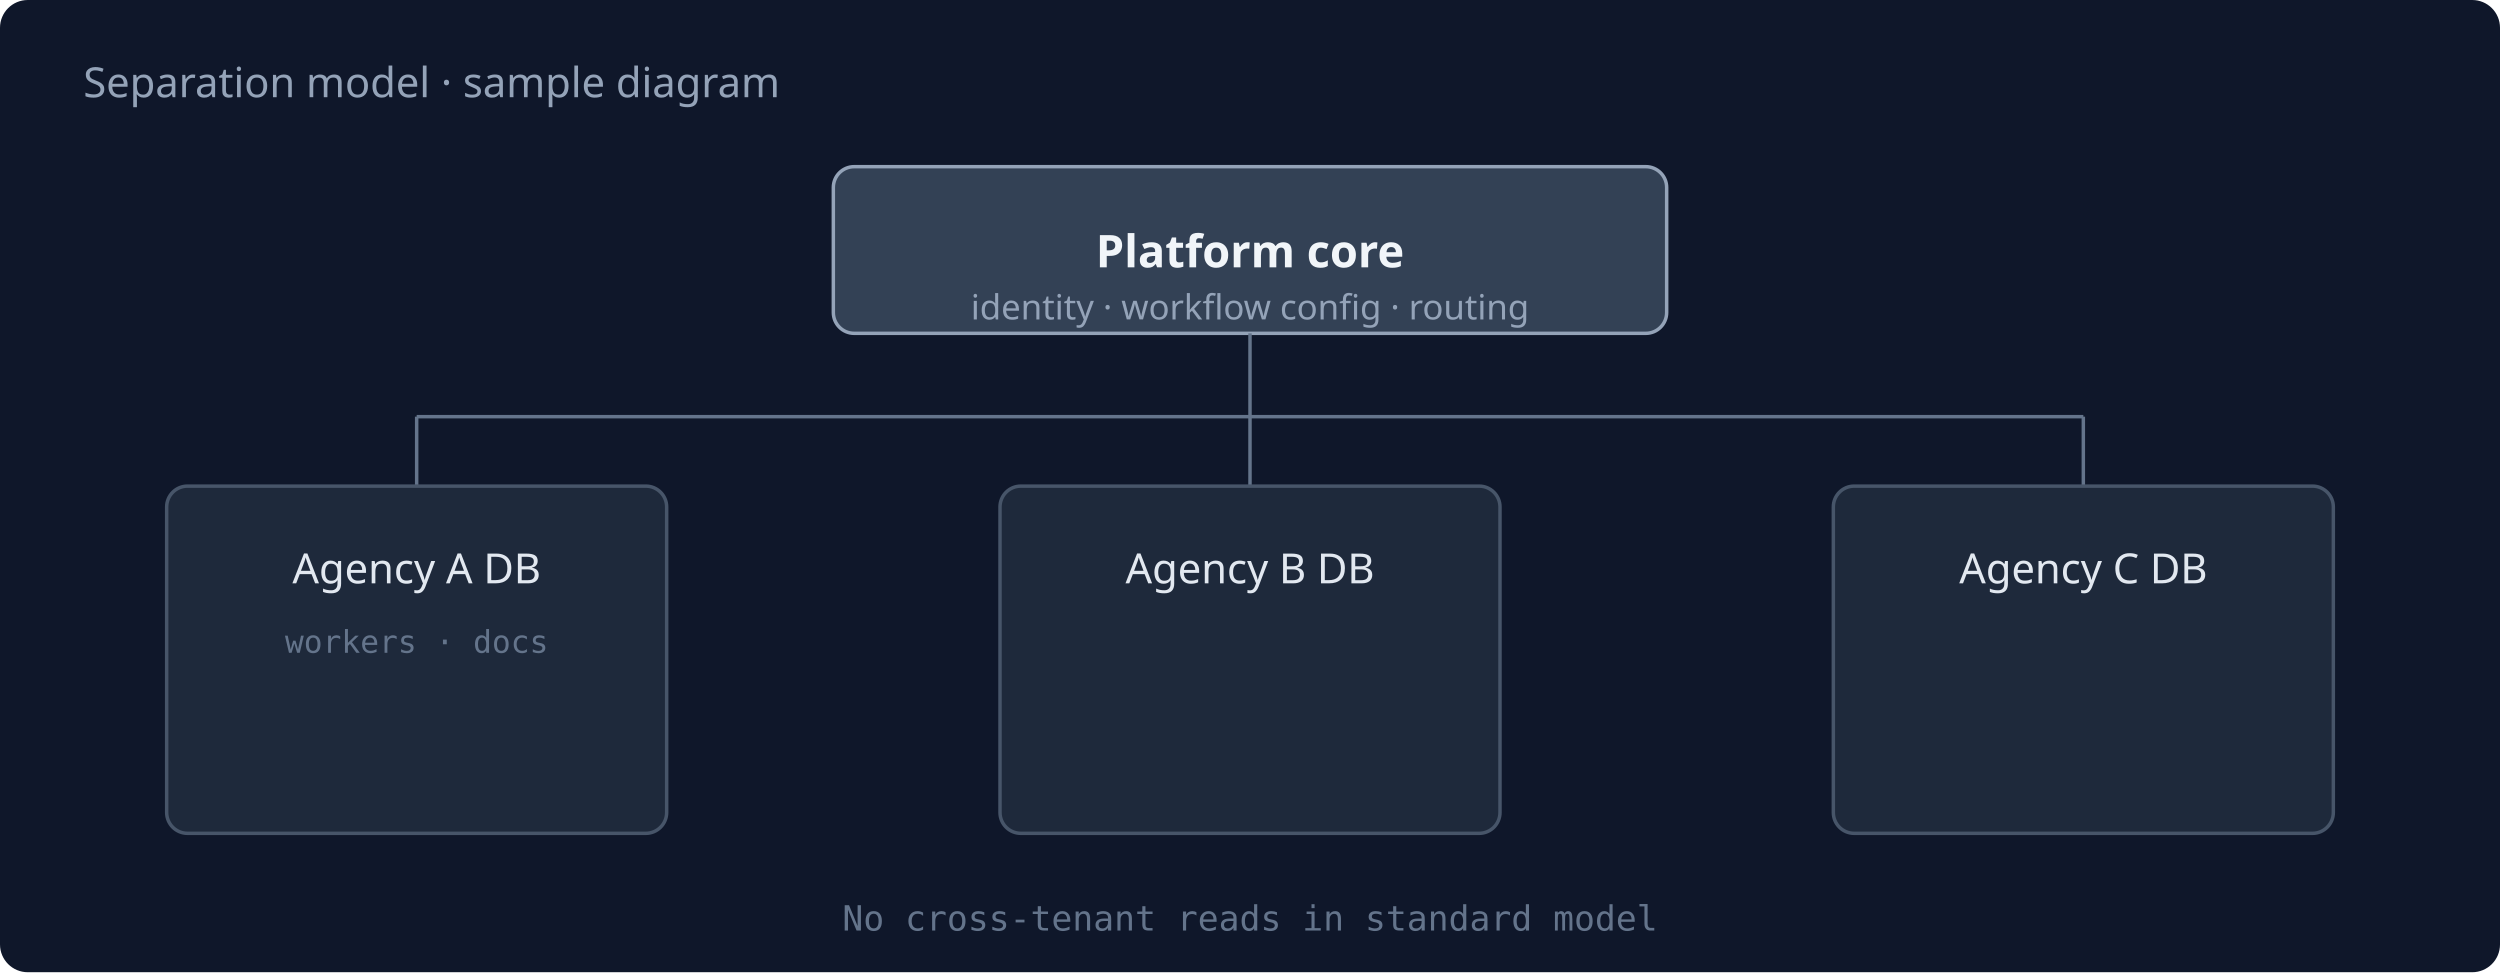
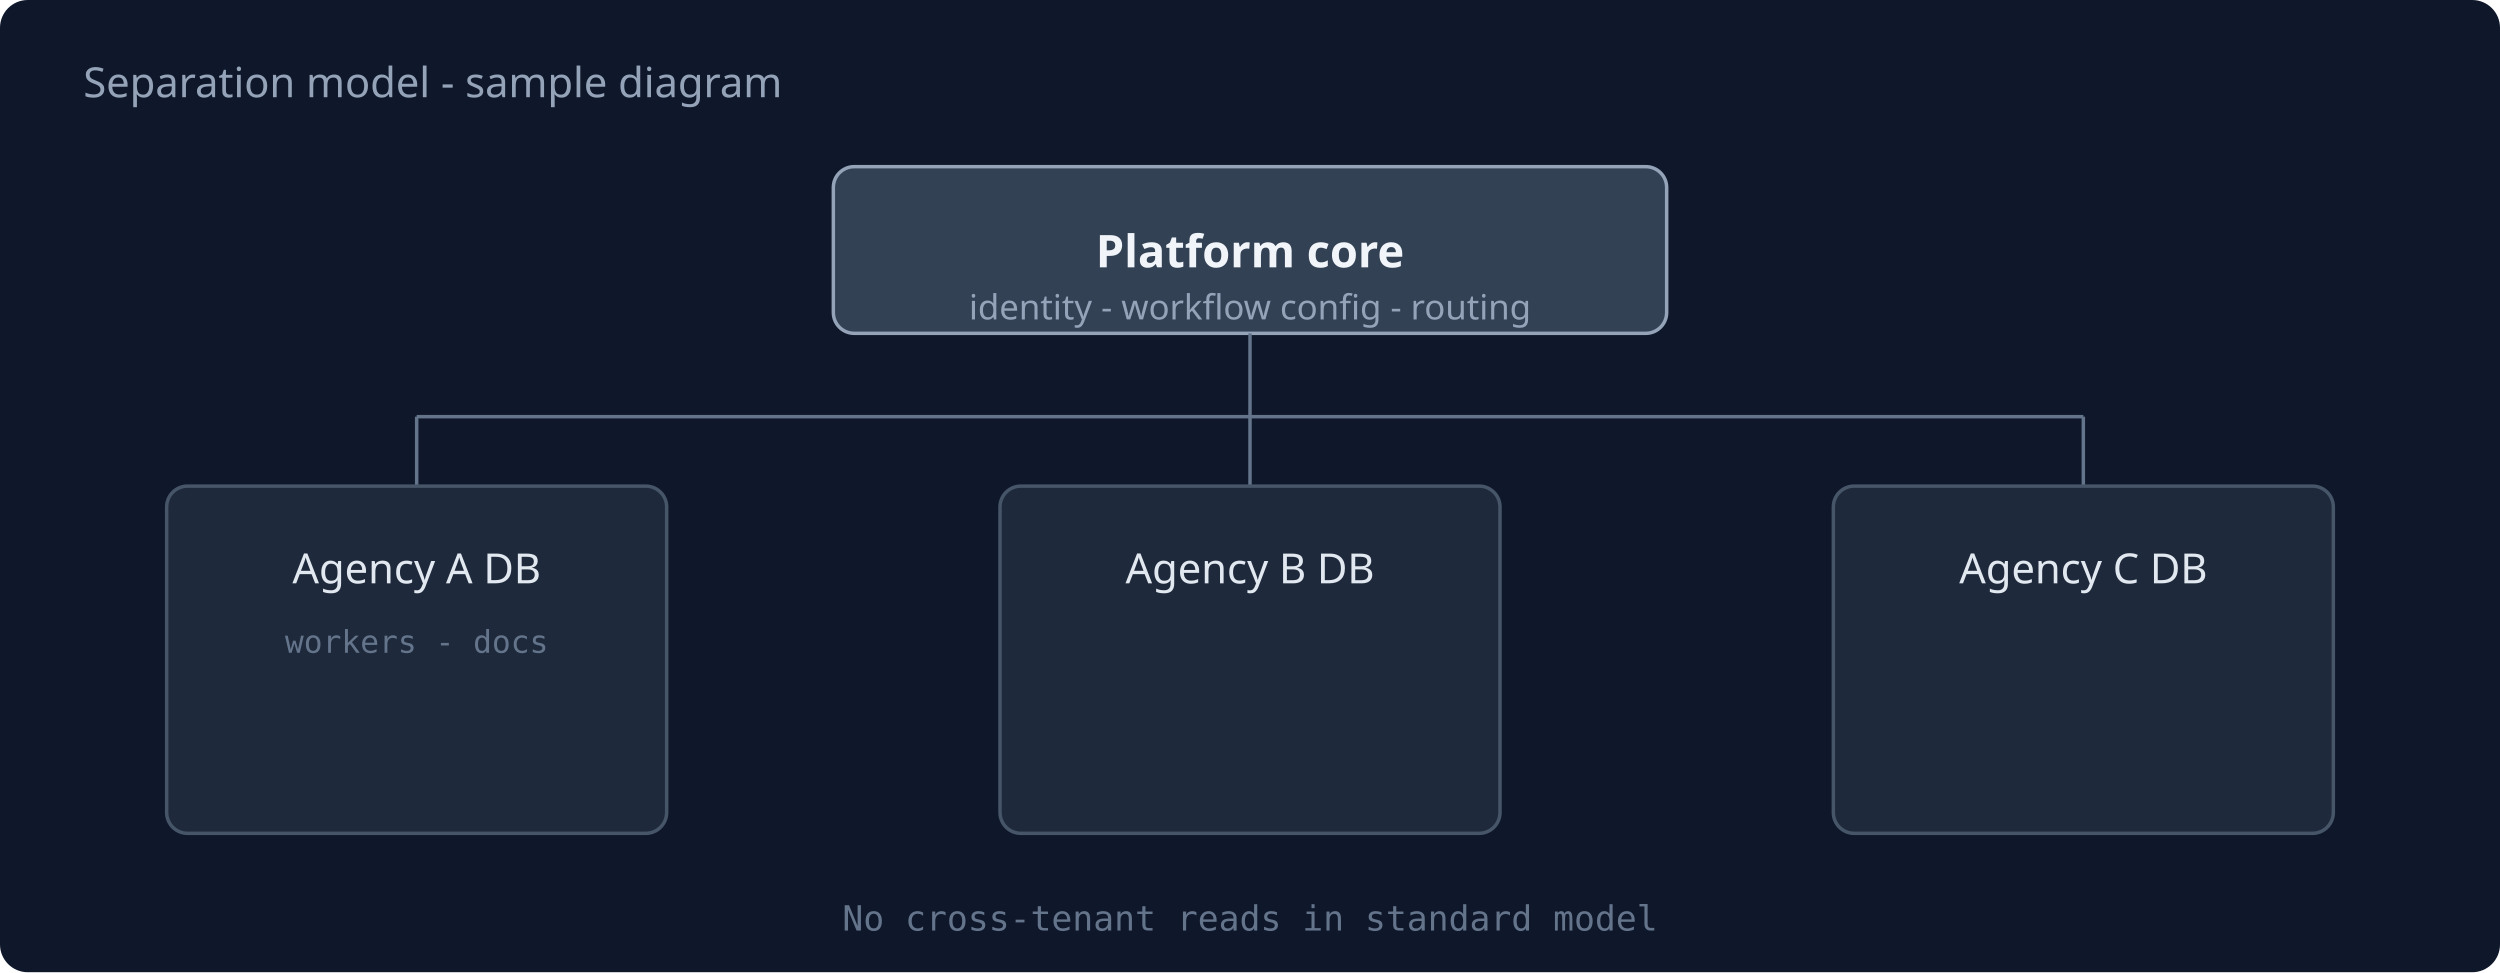
<svg xmlns="http://www.w3.org/2000/svg" width="720" height="280" viewBox="0 0 720 280" role="img" aria-labelledby="t">
  <rect width="720" height="280" fill="#0f172a" rx="8" />
-   <text x="24" y="28" fill="#94a3b8" font-family="system-ui,sans-serif" font-size="12">Separation model · sample diagram</text>
+   <text x="24" y="28" fill="#94a3b8" font-family="system-ui,sans-serif" font-size="12">Separation model  -  sample diagram</text>
  <rect x="240" y="48" width="240" height="48" rx="6" fill="#334155" stroke="#94a3b8" />
  <text x="360" y="77" fill="#f1f5f9" font-family="system-ui,sans-serif" font-size="13" font-weight="600" text-anchor="middle">Platform core</text>
-   <text x="360" y="92" fill="#94a3b8" font-family="system-ui,sans-serif" font-size="10" text-anchor="middle">identity · workflow config · routing</text>
+   <text x="360" y="92" fill="#94a3b8" font-family="system-ui,sans-serif" font-size="10" text-anchor="middle">identity  -  workflow config  -  routing</text>
  <line x1="360" y1="96" x2="360" y2="120" stroke="#64748b" />
  <line x1="120" y1="120" x2="600" y2="120" stroke="#64748b" />
  <line x1="120" y1="120" x2="120" y2="140" stroke="#64748b" />
  <line x1="360" y1="120" x2="360" y2="140" stroke="#64748b" />
  <line x1="600" y1="120" x2="600" y2="140" stroke="#64748b" />
  <rect x="48" y="140" width="144" height="100" rx="6" fill="#1e293b" stroke="#475569" />
  <text x="120" y="168" fill="#e2e8f0" font-family="system-ui,sans-serif" font-size="12" text-anchor="middle">Agency A DB</text>
-   <text x="120" y="188" fill="#64748b" font-family="ui-monospace,monospace" font-size="9" text-anchor="middle">workers · docs</text>
+   <text x="120" y="188" fill="#64748b" font-family="ui-monospace,monospace" font-size="9" text-anchor="middle">workers  -  docs</text>
  <rect x="288" y="140" width="144" height="100" rx="6" fill="#1e293b" stroke="#475569" />
  <text x="360" y="168" fill="#e2e8f0" font-family="system-ui,sans-serif" font-size="12" text-anchor="middle">Agency B DB</text>
  <rect x="528" y="140" width="144" height="100" rx="6" fill="#1e293b" stroke="#475569" />
  <text x="600" y="168" fill="#e2e8f0" font-family="system-ui,sans-serif" font-size="12" text-anchor="middle">Agency C DB</text>
  <text x="360" y="268" fill="#64748b" font-family="ui-monospace,monospace" font-size="10" text-anchor="middle">No cross-tenant reads in standard model</text>
</svg>
